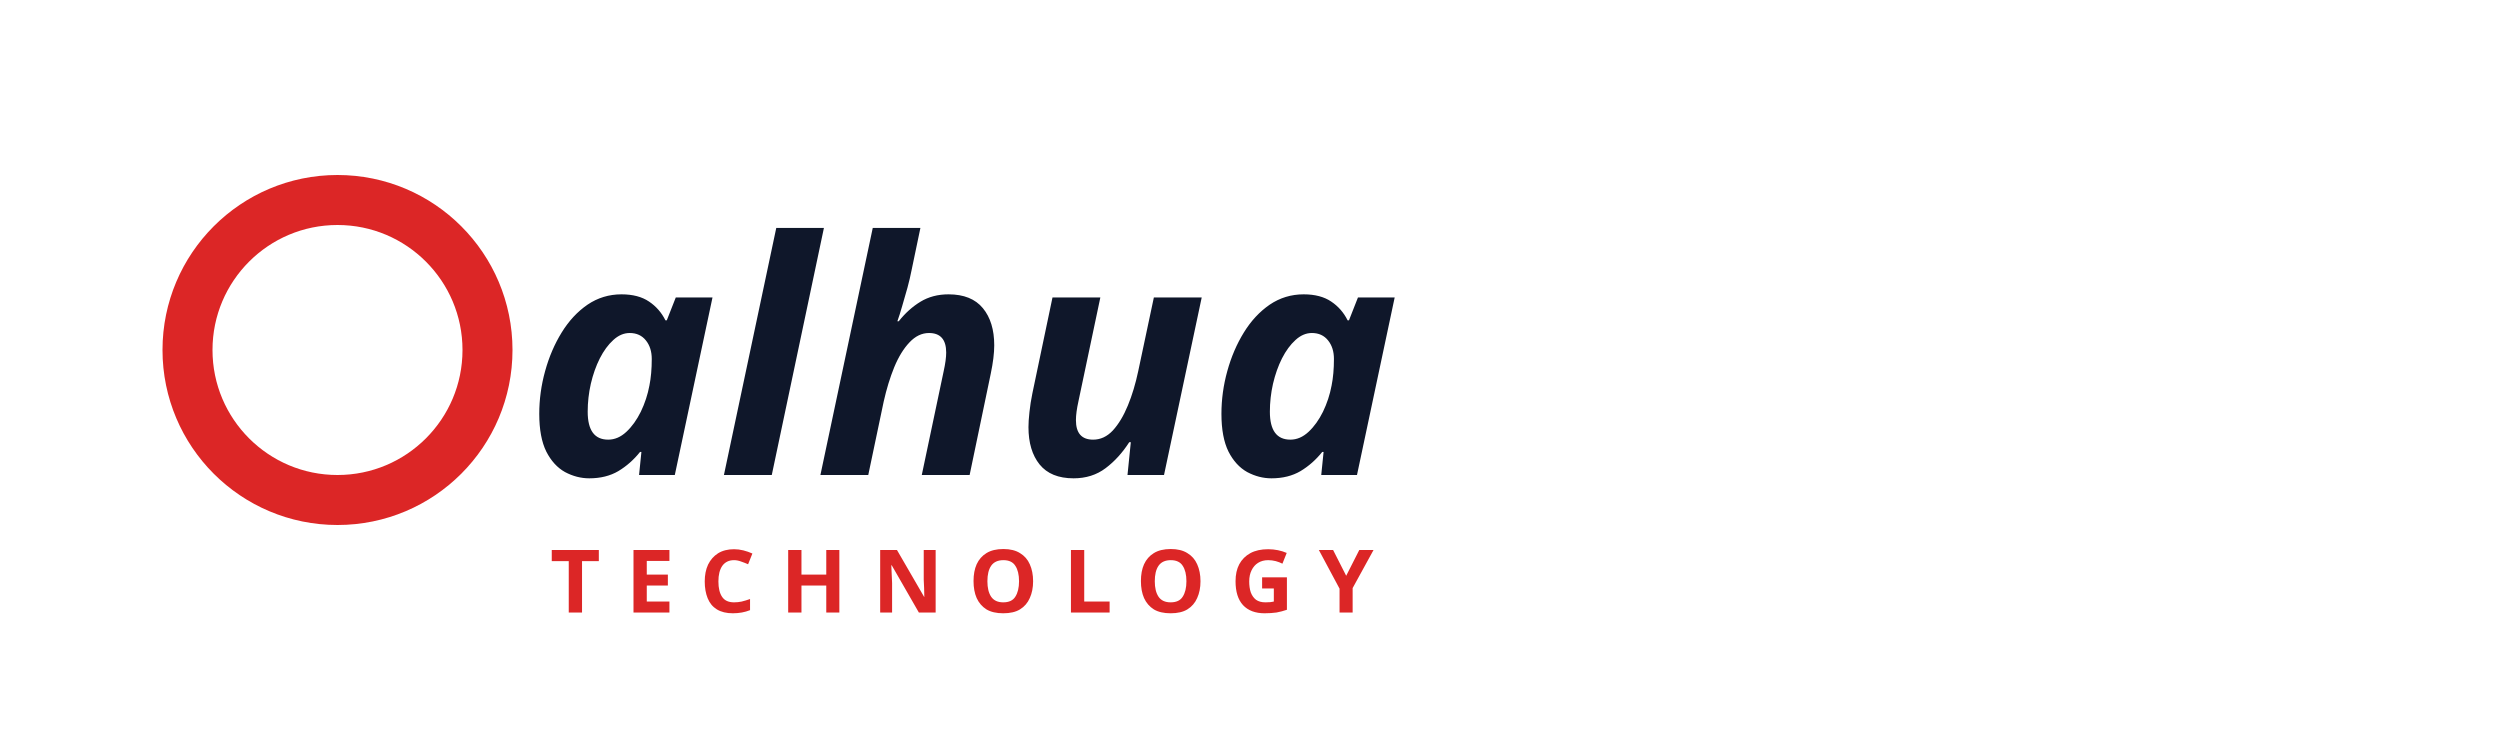
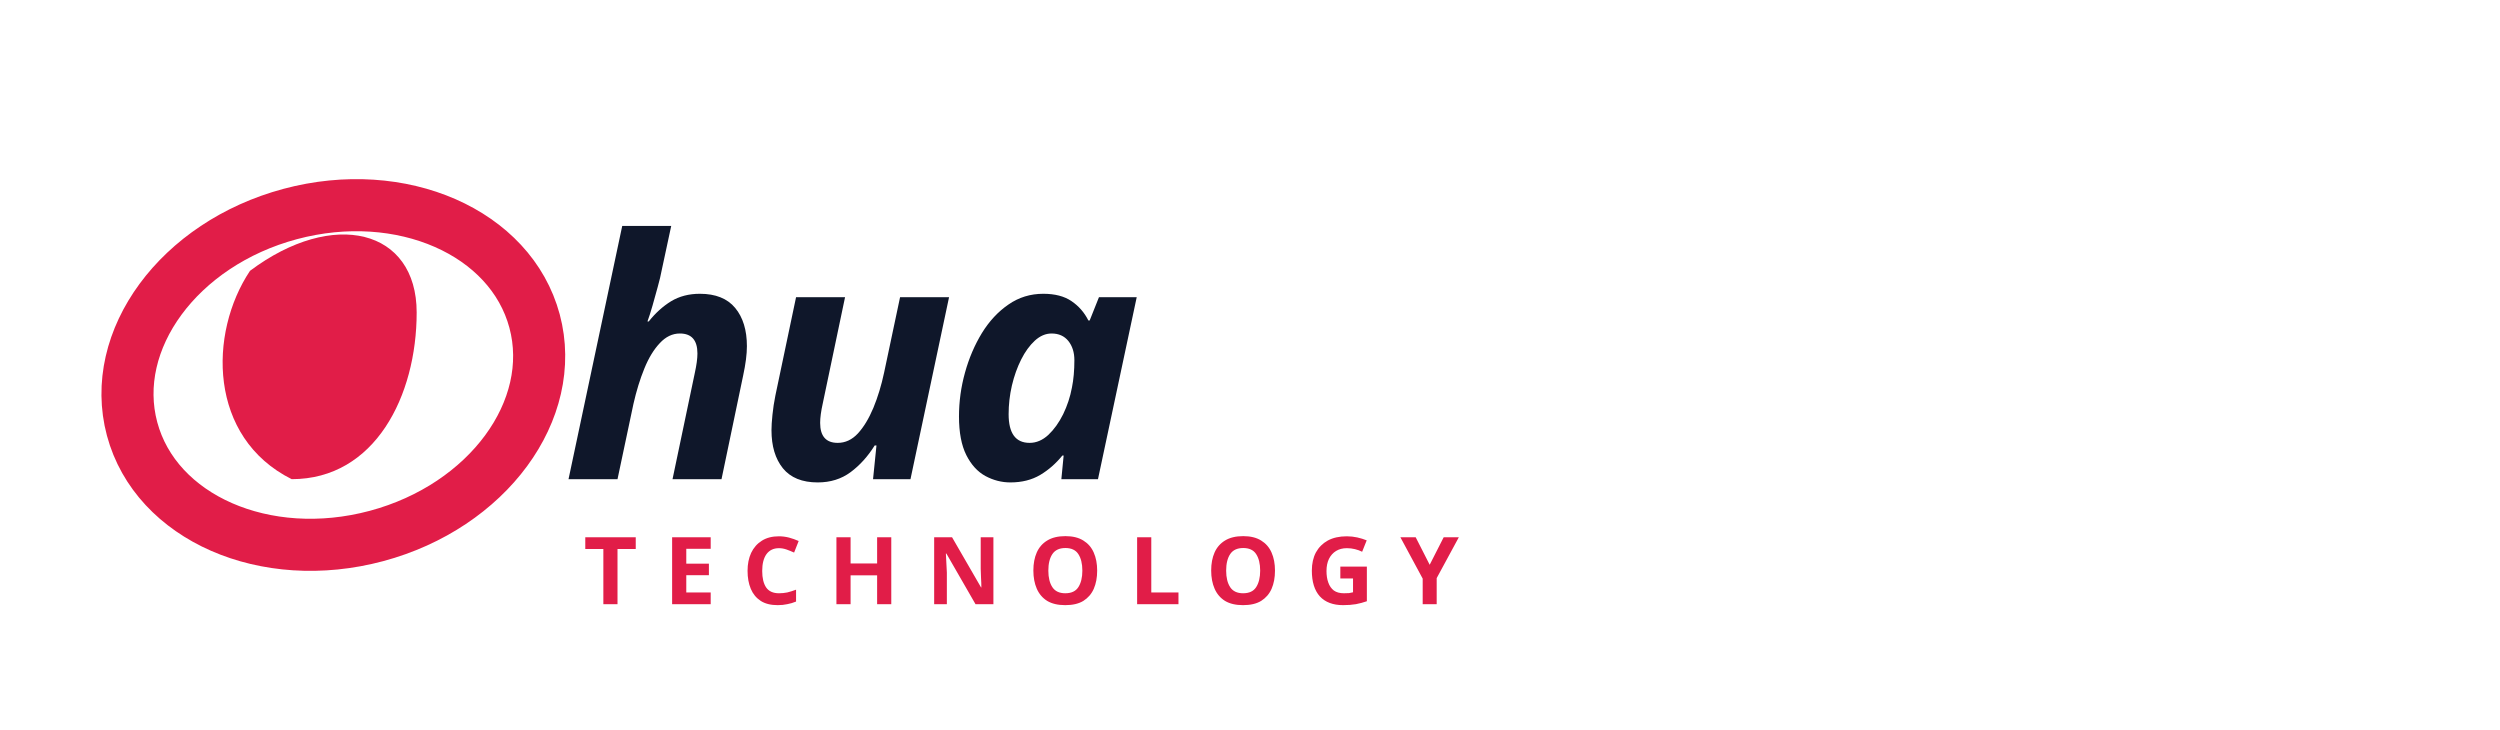
- <svg xmlns="http://www.w3.org/2000/svg" viewBox="0 0 200 60" width="200" height="60">
-   <path d="M15 28 A 12 12 0 1 0 39 28 A 12 12 0 1 0 15 28 Z" fill="none" stroke="#DC2626" stroke-width="4" />
-   <text x="42" y="38" font-family="'Arial Black', sans-serif" font-style="italic" font-weight="900" font-size="26" fill="#0F172A">alhua</text>
-   <text x="44" y="49" font-family="'Plus Jakarta Sans', sans-serif" font-weight="800" font-size="7" fill="#DC2626" letter-spacing="2">TECHNOLOGY</text>
+ <svg xmlns="http://www.w3.org/2000/svg" viewBox="0 0 240 70" width="240" height="70">
+   <ellipse cx="32" cy="36" rx="20" ry="16" fill="none" stroke="#E11D48" stroke-width="5" transform="rotate(-15 32 36)" />
+   <path d="M 24 26 C 20 32, 20 42, 28 46 C 36 46, 40 38, 40 30 C 40 22, 32 20, 24 26 Z" fill="#E11D48" />
+   <text x="54" y="46" font-family="'Arial Black', sans-serif" font-style="italic" font-weight="900" font-size="32" fill="#0F172A" letter-spacing="-1">hua</text>
+   <text x="56" y="58" font-family="'Plus Jakarta Sans', sans-serif" font-weight="800" font-size="9" fill="#E11D48" letter-spacing="2.5">TECHNOLOGY</text>
</svg>
